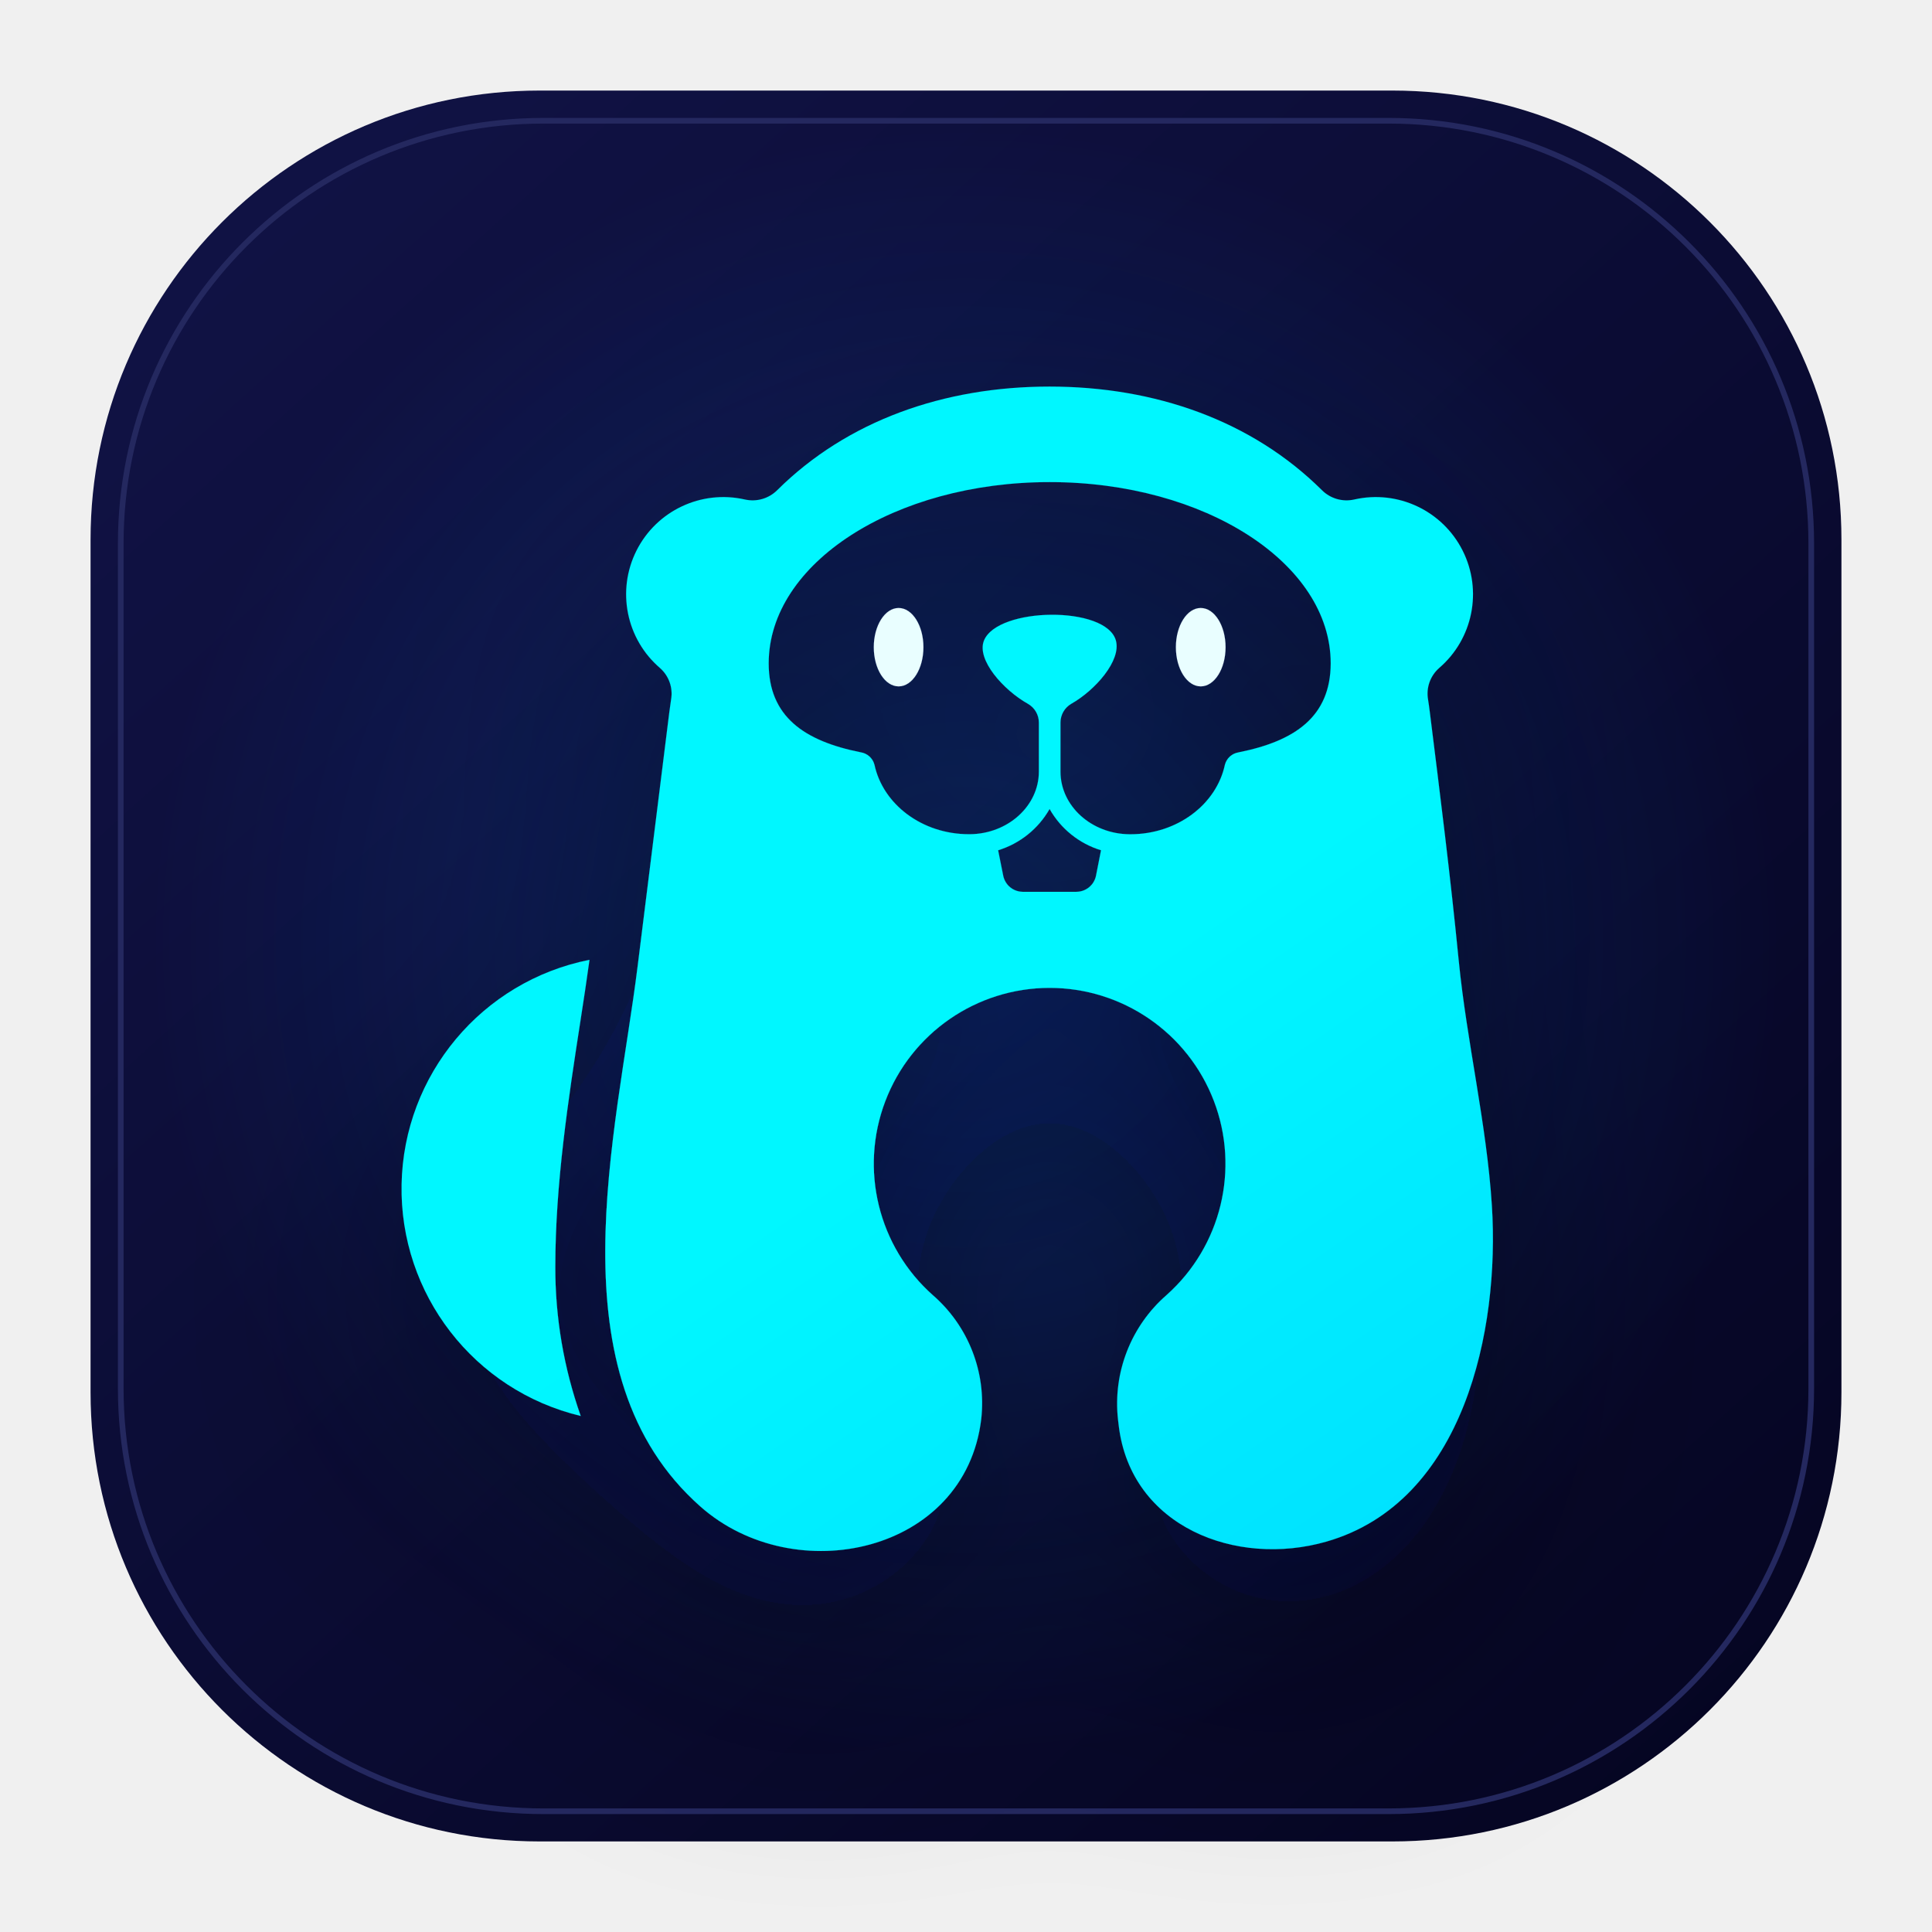
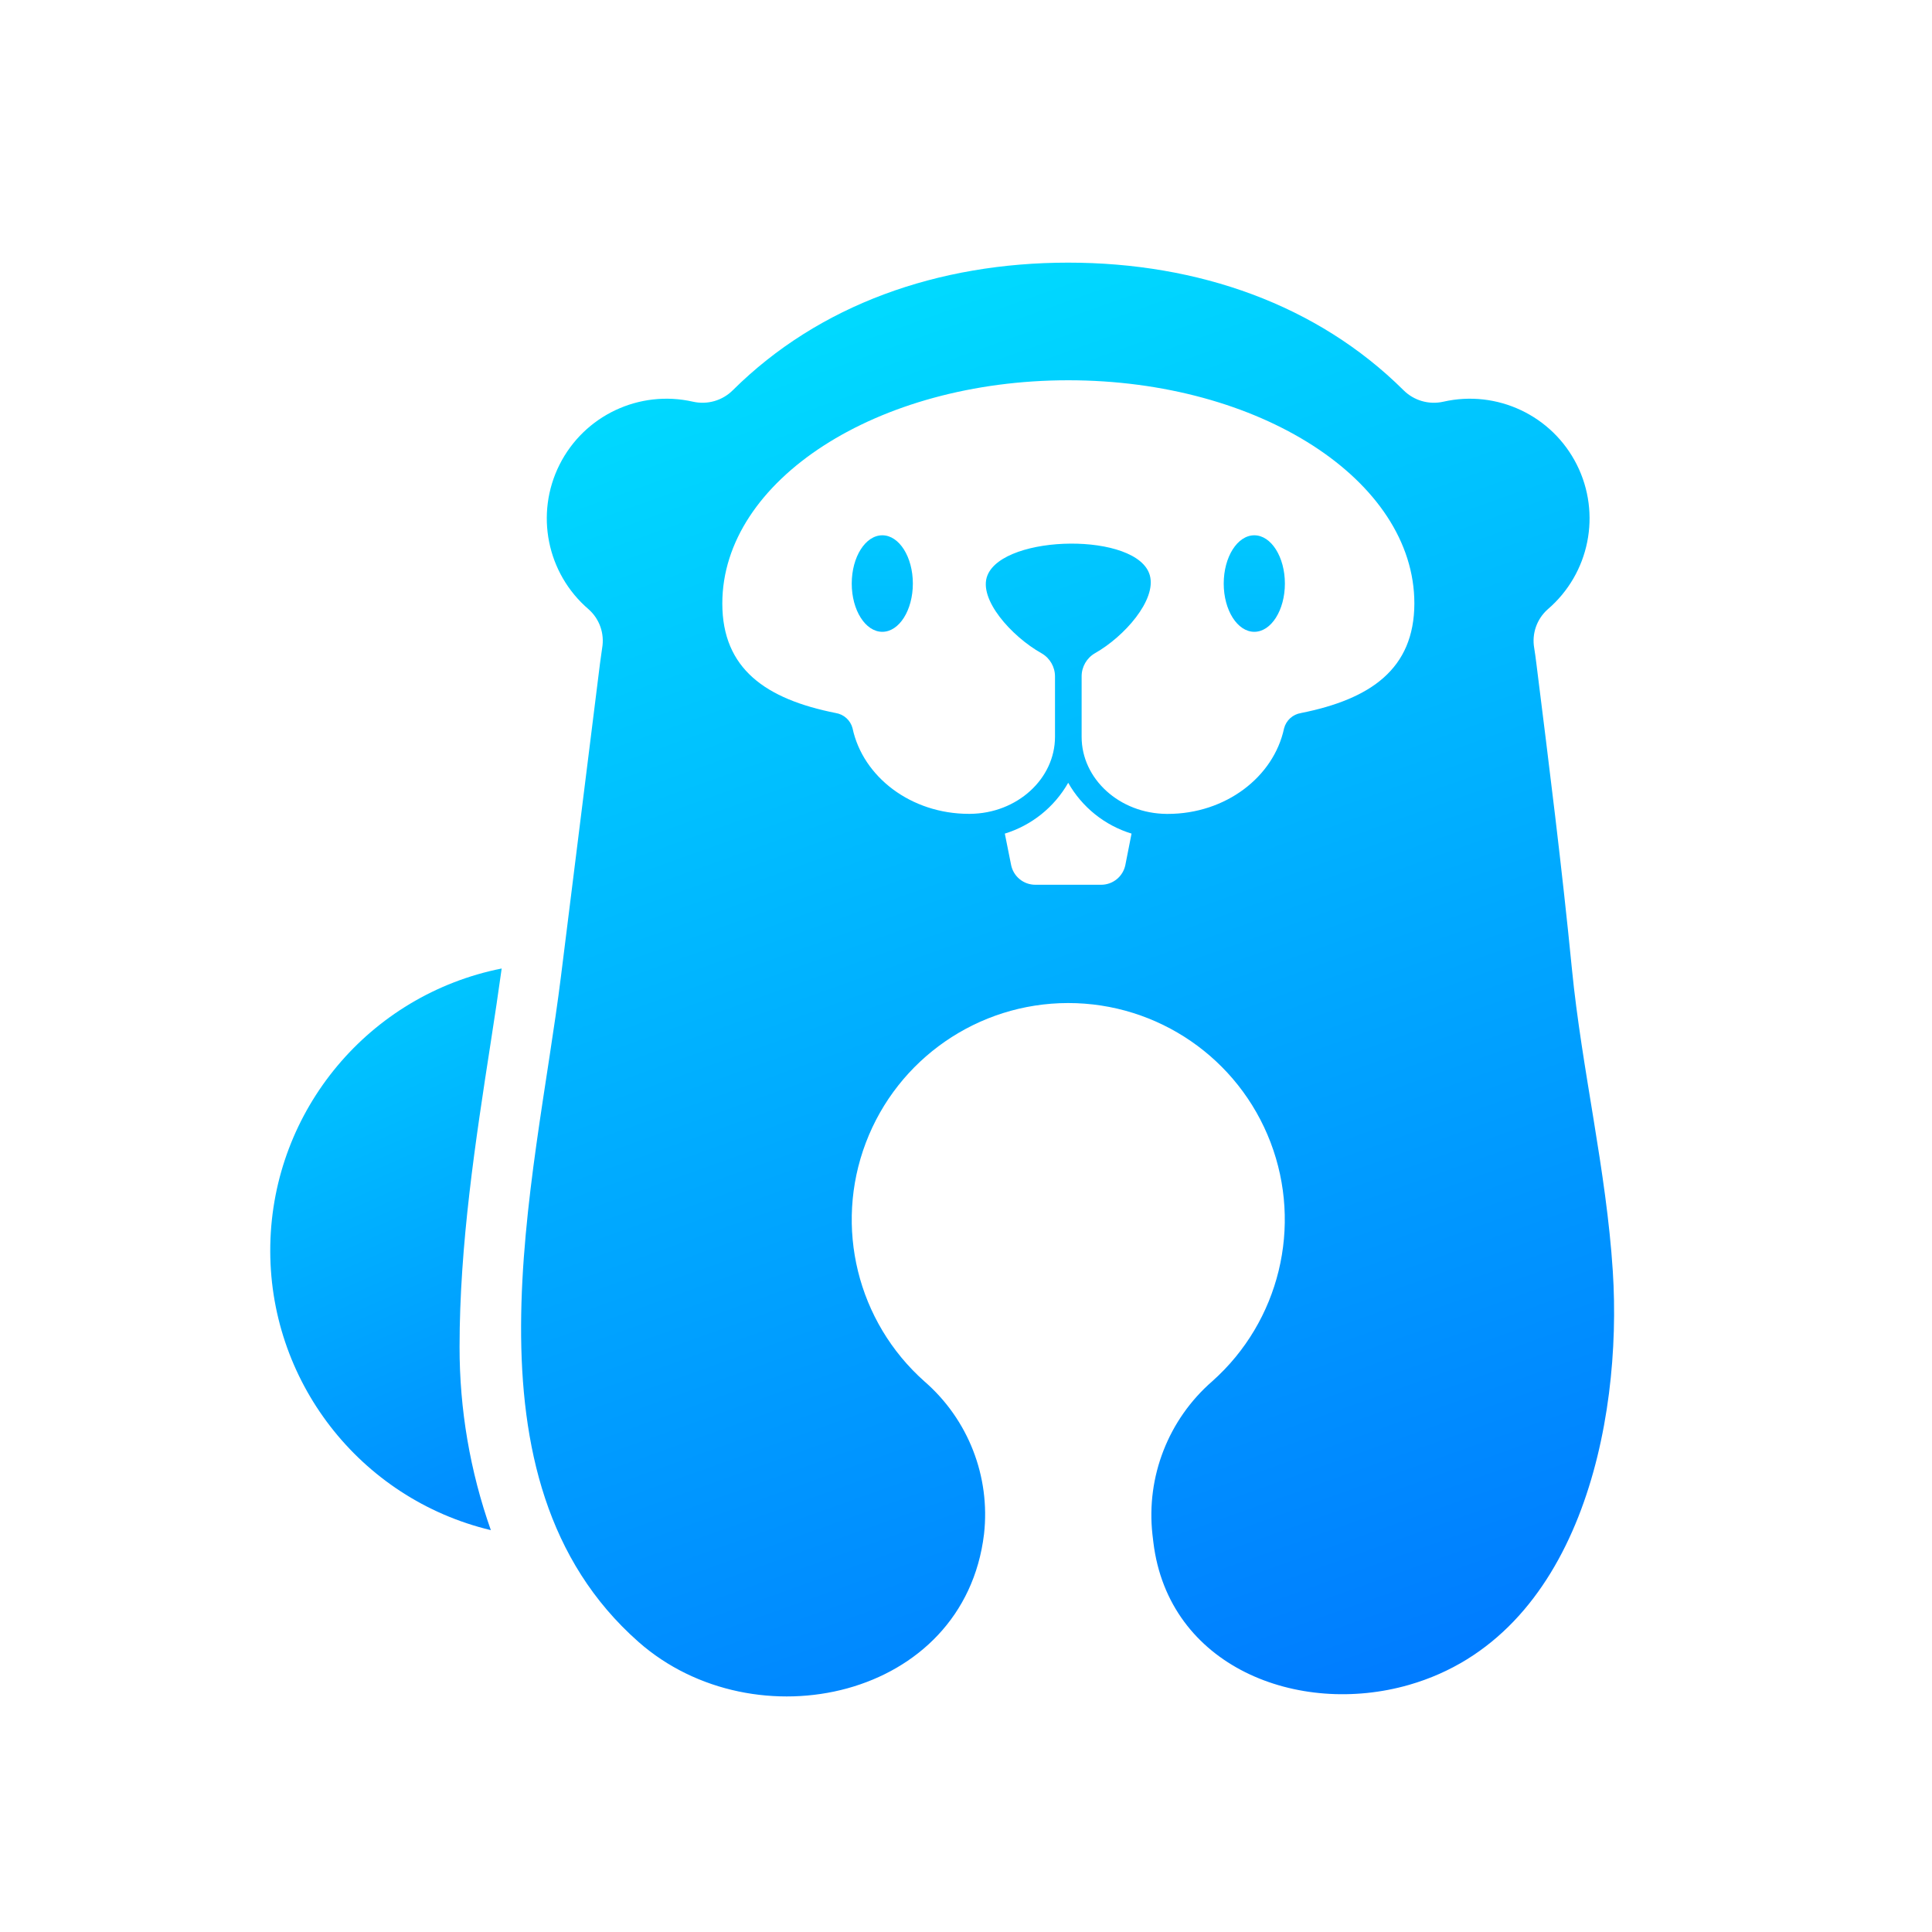
<svg xmlns="http://www.w3.org/2000/svg" viewBox="0 0 1024 1024">
  <defs>
-     <linearGradient id="background" x1="98" y1="64" x2="906" y2="960" gradientUnits="userSpaceOnUse">
-       <stop stop-color="#111346" />
-       <stop offset="1" stop-color="#050522" />
+     <linearGradient id="brand" x1="49.01" x2="129.42" y1="143.18" y2="325.61" gradientUnits="userSpaceOnUse">
+       <stop offset="0" stop-color="#00f7ff" />
+       <stop offset="1" stop-color="#007bff" />
    </linearGradient>
-     <linearGradient id="brand" x1="280" y1="176" x2="760" y2="874" gradientUnits="userSpaceOnUse">
-       <stop stop-color="#00F7FF" />
-       <stop offset="1" stop-color="#007BFF" />
+     <linearGradient id="brand-eye-left" x1="181.96" x2="182.27" y1="58.39" y2="232.28" gradientUnits="userSpaceOnUse">
+       <stop offset="0" stop-color="#00f7ff" />
+       <stop offset="1" stop-color="#007bff" />
    </linearGradient>
-     <radialGradient id="glow" cx="0" cy="0" r="1" gradientTransform="translate(512 500) rotate(90) scale(430)" gradientUnits="userSpaceOnUse">
-       <stop stop-color="#087BFF" stop-opacity=".24" />
-       <stop offset="1" stop-color="#087BFF" stop-opacity="0" />
-     </radialGradient>
-     <filter id="shadow" x="-30%" y="-30%" width="160%" height="170%">
-       <feDropShadow dx="0" dy="24" stdDeviation="28" flood-color="#000019" flood-opacity=".42" />
-     </filter>
+     <linearGradient id="brand-eye-right" x1="250.69" x2="250.99" y1="58.39" y2="232.28" gradientUnits="userSpaceOnUse">
+       <stop offset="0" stop-color="#00f7ff" />
+       <stop offset="1" stop-color="#007bff" />
+     </linearGradient>
+     <linearGradient id="brand-body" x1="142.68" x2="264.18" y1="4.87" y2="345.06" gradientUnits="userSpaceOnUse">
+       <stop offset="0" stop-color="#00f7ff" />
+       <stop offset="1" stop-color="#007bff" />
+     </linearGradient>
  </defs>
-   <rect x="48" y="48" width="928" height="928" rx="238" fill="url(#background)" />
-   <rect x="64" y="64" width="896" height="896" rx="224" fill="url(#glow)" stroke="#24285F" stroke-width="3" />
-   <g transform="translate(52 30) scale(2.33)" filter="url(#shadow)">
+   <rect width="1024" height="1024" fill="#ffffff" />
+   <g transform="translate(103 96) scale(2.869) translate(-55 -60)">
    <path d="M104,275.34c0-18.87,2.92-37.94,5.78-56.38.69-4.44,1.38-9,2-13.5a53.12,53.12,0,0,0-2,103.76A101.22,101.22,0,0,1,104,275.34Z" fill="url(#brand)" />
-     <path d="M182.1,125.43c-3.12,0-5.65,4-5.65,8.92s2.53,8.91,5.65,8.91,5.64-4,5.64-8.91S185.22,125.43,182.1,125.43Z" fill="#E9FEFF" />
-     <path d="M250.82,125.43c-3.12,0-5.65,4-5.65,8.92s2.53,8.91,5.65,8.91,5.65-4,5.65-8.91S253.94,125.43,250.82,125.43Z" fill="#E9FEFF" />
-     <path d="M317.05,261.39c-1.19-18.66-5.72-37.25-7.55-55.81-1.85-18.86-4.22-37.65-6.57-56.46-.12-1-.25-1.91-.4-2.86a7.76,7.76,0,0,1,2.5-7.16,22.11,22.11,0,0,0-19.29-38.35,7.93,7.93,0,0,1-7.37-2.14c-15.88-15.76-37.87-23.55-61.94-23.55s-46.05,7.79-61.93,23.55a7.93,7.93,0,0,1-7.37,2.14,22.11,22.11,0,0,0-19.29,38.35,7.76,7.76,0,0,1,2.5,7.16c-.15,1-.28,1.9-.4,2.86q-3.6,28.89-7.21,57.8C118,245,103.05,299.86,137.05,329.86c21.43,18.91,60.16,10.63,63.84-19.92a32.53,32.53,0,0,0-11-28.19,40,40,0,1,1,53.19-.06A32.74,32.74,0,0,0,232,310l.17,1.44c2.78,23.05,26.77,32.23,47.21,26.37C310.77,328.81,318.86,289.59,317.05,261.39ZM227,186.33a4.56,4.56,0,0,1-4.47,3.66H210.37a4.56,4.56,0,0,1-4.48-3.66l-1.16-5.79a20.36,20.36,0,0,0,11.71-9.39,20.27,20.27,0,0,0,11.7,9.39Zm32.44-28.06a3.83,3.83,0,0,0-3.12,2.82c-1.92,9-10.81,15.81-21.49,15.81h-.19c-8.73-.06-15.72-6.47-15.72-14.23V151.51a4.93,4.93,0,0,1,2.47-4.3c5.44-3.08,11.39-9.84,10.13-14.38-2.21-8-26.92-7.63-30,0-1.76,4.35,4.42,11.27,10,14.4a4.92,4.92,0,0,1,2.48,4.3v11.13c0,7.76-7,14.17-15.72,14.23h-.19c-10.68,0-19.57-6.81-21.49-15.81a3.83,3.83,0,0,0-3.12-2.82c-12.86-2.56-20.94-8.13-20.94-20.23,0-22.78,28.62-41.24,63.92-41.24s63.93,18.46,63.93,41.24C280.36,150.14,272.28,155.71,259.42,158.27Z" fill="url(#brand)" />
+     <path d="M182.1,125.43c-3.12,0-5.65,4-5.65,8.92s2.53,8.91,5.65,8.91,5.64-4,5.64-8.91S185.22,125.43,182.1,125.43Z" fill="url(#brand-eye-left)" />
+     <path d="M250.82,125.43c-3.12,0-5.65,4-5.65,8.92s2.53,8.91,5.65,8.91,5.65-4,5.65-8.91S253.94,125.43,250.82,125.43Z" fill="url(#brand-eye-right)" />
+     <path d="M317.05,261.39c-1.19-18.66-5.72-37.25-7.55-55.81-1.85-18.86-4.22-37.65-6.57-56.46-.12-1-.25-1.91-.4-2.86a7.76,7.76,0,0,1,2.5-7.16,22.11,22.11,0,0,0-19.29-38.35,7.93,7.93,0,0,1-7.37-2.14c-15.88-15.76-37.87-23.55-61.94-23.55s-46.05,7.79-61.93,23.55a7.93,7.93,0,0,1-7.37,2.14,22.11,22.11,0,0,0-19.29,38.35,7.76,7.76,0,0,1,2.5,7.16c-.15,1-.28,1.9-.4,2.86q-3.6,28.89-7.21,57.8C118,245,103.05,299.86,137.05,329.86c21.43,18.91,60.16,10.63,63.84-19.92a32.53,32.53,0,0,0-11-28.19,40,40,0,1,1,53.19-.06A32.74,32.74,0,0,0,232,310l.17,1.44c2.78,23.05,26.77,32.23,47.21,26.37C310.77,328.81,318.86,289.59,317.05,261.39ZM227,186.33a4.56,4.56,0,0,1-4.47,3.66H210.37a4.56,4.56,0,0,1-4.48-3.66l-1.16-5.79a20.36,20.36,0,0,0,11.71-9.39,20.27,20.27,0,0,0,11.7,9.39Zm32.44-28.06a3.83,3.83,0,0,0-3.12,2.82c-1.92,9-10.81,15.81-21.49,15.81h-.19c-8.73-.06-15.72-6.47-15.72-14.23V151.51a4.93,4.93,0,0,1,2.47-4.3c5.44-3.08,11.39-9.84,10.13-14.38-2.21-8-26.92-7.63-30,0-1.76,4.35,4.42,11.27,10,14.4a4.92,4.92,0,0,1,2.48,4.3v11.13c0,7.76-7,14.17-15.72,14.23h-.19c-10.68,0-19.57-6.81-21.49-15.81a3.83,3.83,0,0,0-3.12-2.82c-12.86-2.56-20.94-8.13-20.94-20.23,0-22.78,28.62-41.24,63.92-41.24s63.93,18.46,63.93,41.24C280.36,150.14,272.28,155.71,259.42,158.27Z" fill="url(#brand-body)" />
  </g>
</svg>
